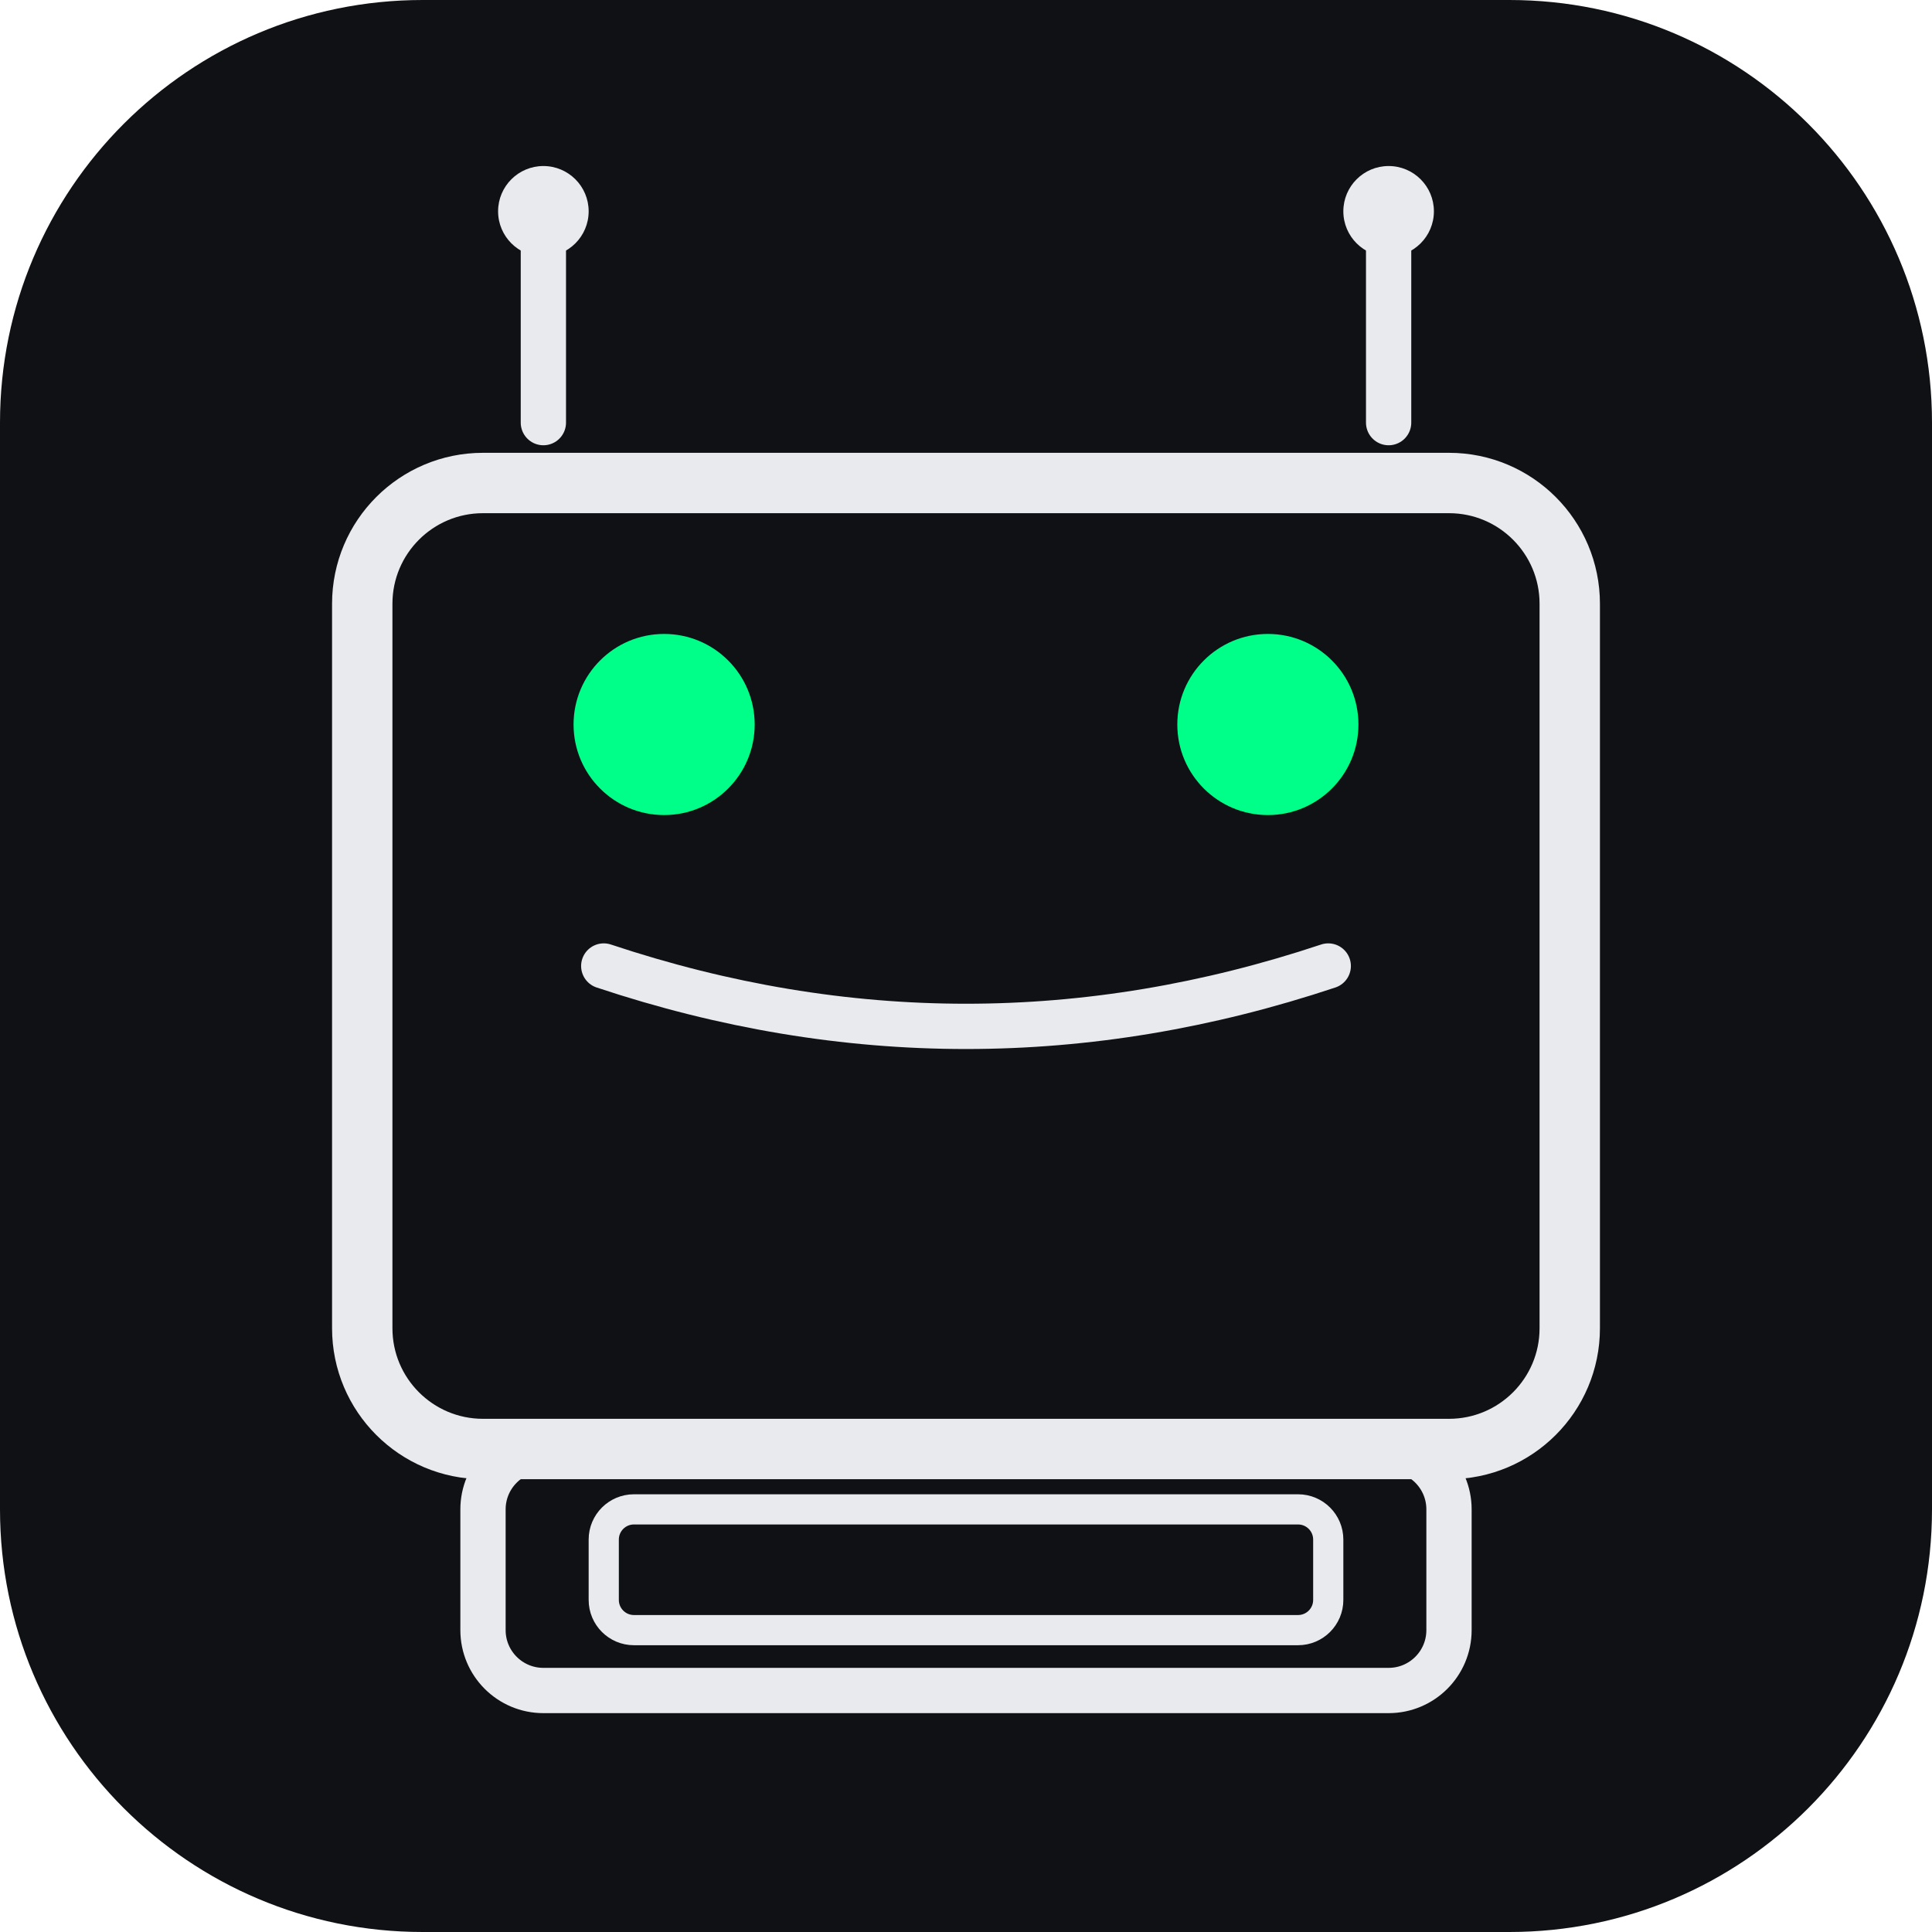
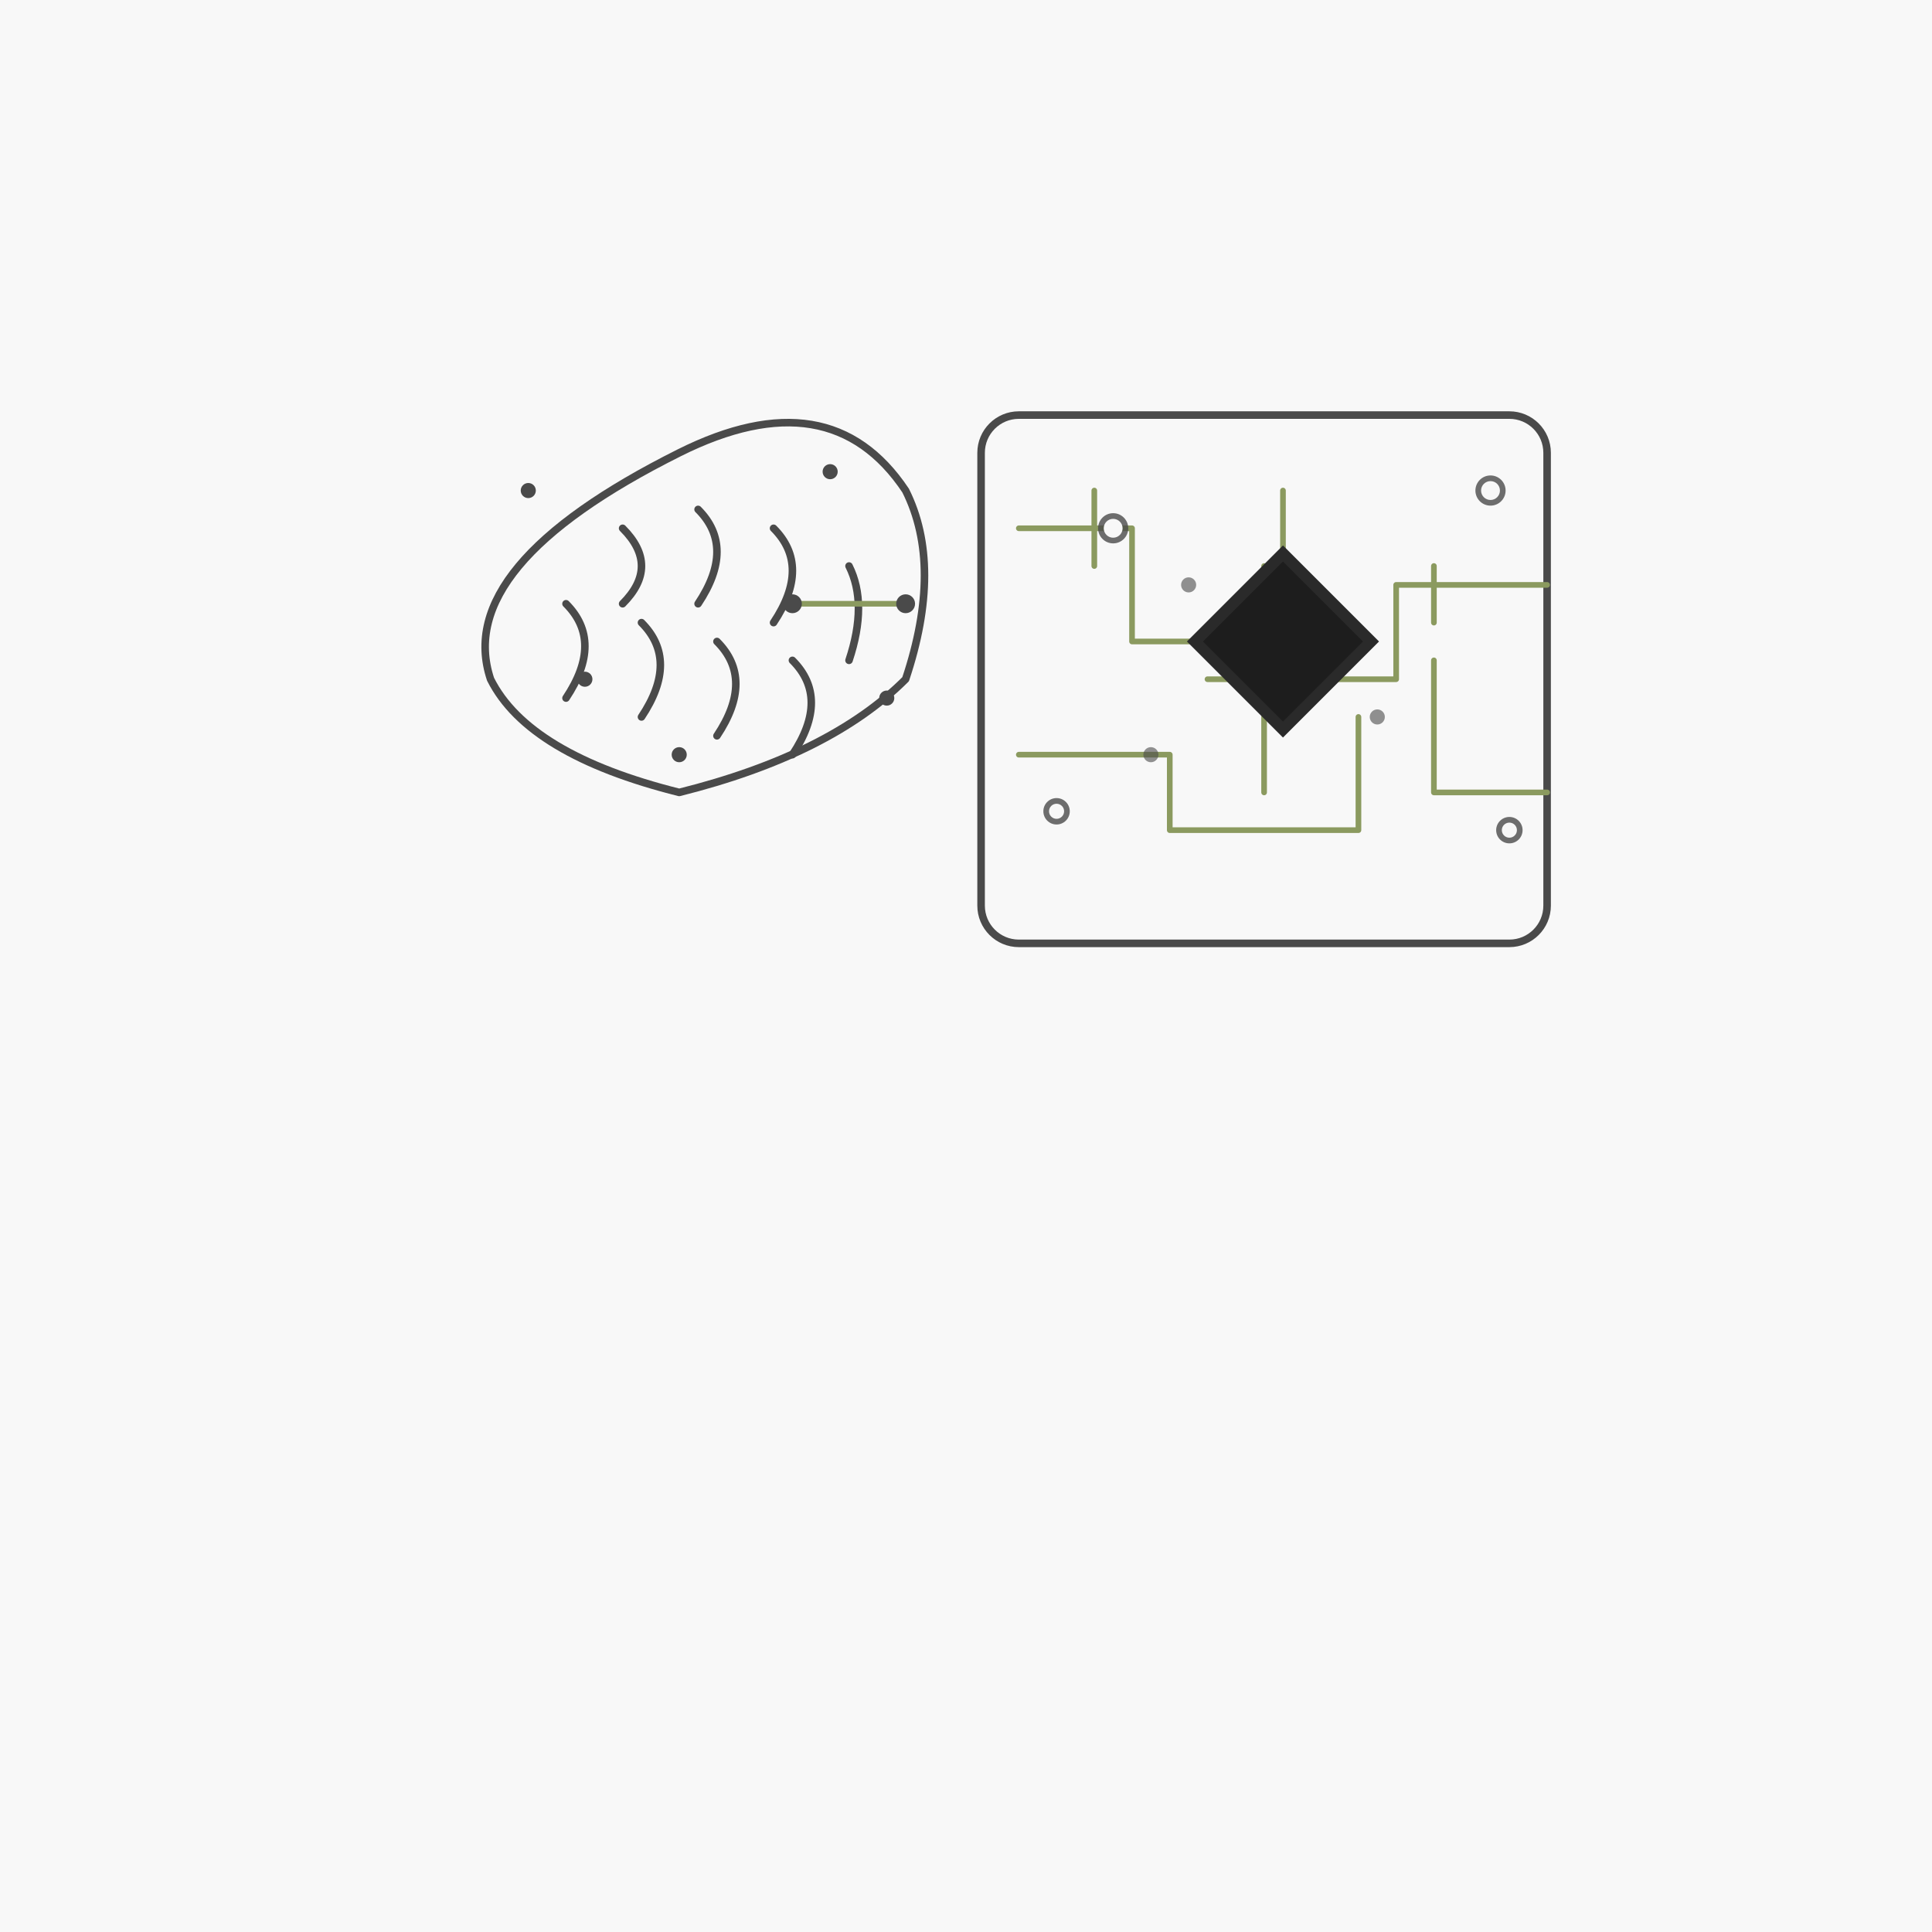
- <svg xmlns="http://www.w3.org/2000/svg" viewBox="0 0 64 64" width="64" height="64">
-   <rect width="64" height="64" rx="14" fill="#0f1115" />
-   <g fill="none" stroke="#e8eaed" stroke-width="2" stroke-linecap="round" stroke-linejoin="round">
-     <rect x="12" y="16" width="40" height="32" rx="4" fill="none" stroke="#e8eaed" stroke-width="2" />
-     <circle cx="22" cy="24" r="3" fill="#00ff88" stroke="none" />
-     <circle cx="42" cy="24" r="3" fill="#00ff88" stroke="none" />
-     <path d="M 20 32 Q 32 36 44 32" stroke="#e8eaed" stroke-width="1.5" />
-     <line x1="18" y1="14" x2="18" y2="8" stroke="#e8eaed" stroke-width="1.5" />
-     <circle cx="18" cy="7" r="1.5" fill="#e8eaed" stroke="none" />
-     <line x1="46" y1="14" x2="46" y2="8" stroke="#e8eaed" stroke-width="1.5" />
-     <circle cx="46" cy="7" r="1.5" fill="#e8eaed" stroke="none" />
-     <rect x="16" y="48" width="32" height="8" rx="2" fill="none" stroke="#e8eaed" stroke-width="1.5" />
-     <rect x="20" y="50" width="24" height="4" rx="1" fill="none" stroke="#e8eaed" stroke-width="1" />
+ <svg xmlns="http://www.w3.org/2000/svg" viewBox="0 0 512 512" width="512" height="512">
+   <defs>
+     <style>
+       .brain-line { stroke: #4a4a4a; stroke-width: 2; fill: none; stroke-linecap: round; stroke-linejoin: round; }
+       .circuit-line { stroke: #8b9a5f; stroke-width: 1.5; fill: none; stroke-linecap: round; stroke-linejoin: round; }
+       .circuit-dot { fill: #4a4a4a; }
+       .chip-main { fill: #2a2a2a; }
+       .chip-shadow { fill: #1a1a1a; opacity: 0.8; }
+     </style>
+   </defs>
+   <rect width="512" height="512" fill="#f8f8f8" />
+   <g transform="translate(80, 80)">
+     <path class="brain-line" d="M 100 40 Q 140 20 160 50 Q 170 70 160 100 Q 140 120 100 130 Q 60 120 50 100 Q 40 70 100 40 Z" stroke-width="2.5" />
+     <path class="brain-line" d="M 85 60 Q 95 70 85 80" />
+     <path class="brain-line" d="M 105 55 Q 115 65 105 80" />
+     <path class="brain-line" d="M 125 60 Q 135 70 125 85" />
+     <path class="brain-line" d="M 145 70 Q 150 80 145 95" />
+     <path class="brain-line" d="M 70 80 Q 80 90 70 105" />
+     <path class="brain-line" d="M 90 85 Q 100 95 90 110" />
+     <path class="brain-line" d="M 110 90 Q 120 100 110 115" />
+     <path class="brain-line" d="M 130 95 Q 140 105 130 120" />
+     <circle class="circuit-dot" cx="60" cy="50" r="2" />
+     <circle class="circuit-dot" cx="140" cy="45" r="2" />
+     <circle class="circuit-dot" cx="75" cy="100" r="2" />
+     <circle class="circuit-dot" cx="155" cy="105" r="2" />
+     <circle class="circuit-dot" cx="100" cy="120" r="2" />
+   </g>
+   <g transform="translate(240, 80)">
+     <rect x="20" y="30" width="150" height="140" rx="10" class="brain-line" stroke-width="2.5" />
+     <path class="circuit-line" d="M 30 60 L 60 60 L 60 90 L 100 90 L 100 50" />
+     <path class="circuit-line" d="M 170 75 L 130 75 L 130 100 L 80 100" />
+     <path class="circuit-line" d="M 30 120 L 70 120 L 70 140 L 120 140 L 120 110" />
+     <path class="circuit-line" d="M 170 130 L 140 130 L 140 95" />
+     <path class="circuit-line" d="M 50 50 L 50 70" />
+     <path class="circuit-line" d="M 95 70 L 95 130" />
+     <path class="circuit-line" d="M 140 70 L 140 85" />
+     <g transform="translate(100, 90)">
+       <rect x="-18" y="-18" width="36" height="36" transform="rotate(45)" class="chip-main" />
+       <rect x="-15" y="-15" width="30" height="30" transform="rotate(45)" class="chip-shadow" />
+     </g>
+     <circle cx="55" cy="60" r="4" class="circuit-dot" opacity="0.8" />
+     <circle cx="55" cy="60" r="2.5" fill="#f8f8f8" />
+     <circle cx="155" cy="50" r="4" class="circuit-dot" opacity="0.8" />
+     <circle cx="155" cy="50" r="2.5" fill="#f8f8f8" />
+     <circle cx="40" cy="135" r="3.5" class="circuit-dot" opacity="0.8" />
+     <circle cx="40" cy="135" r="2" fill="#f8f8f8" />
+     <circle cx="160" cy="140" r="3.5" class="circuit-dot" opacity="0.8" />
+     <circle cx="160" cy="140" r="2" fill="#f8f8f8" />
+     <circle cx="75" cy="75" r="2" class="circuit-dot" opacity="0.6" />
+     <circle cx="125" cy="110" r="2" class="circuit-dot" opacity="0.6" />
+     <circle cx="65" cy="120" r="2" class="circuit-dot" opacity="0.6" />
+   </g>
+   <g>
+     <path class="circuit-line" d="M 210 160 L 240 160" stroke-width="2" />
+     <circle cx="210" cy="160" r="2.5" class="circuit-dot" />
+     <circle cx="240" cy="160" r="2.5" class="circuit-dot" />
  </g>
</svg>
